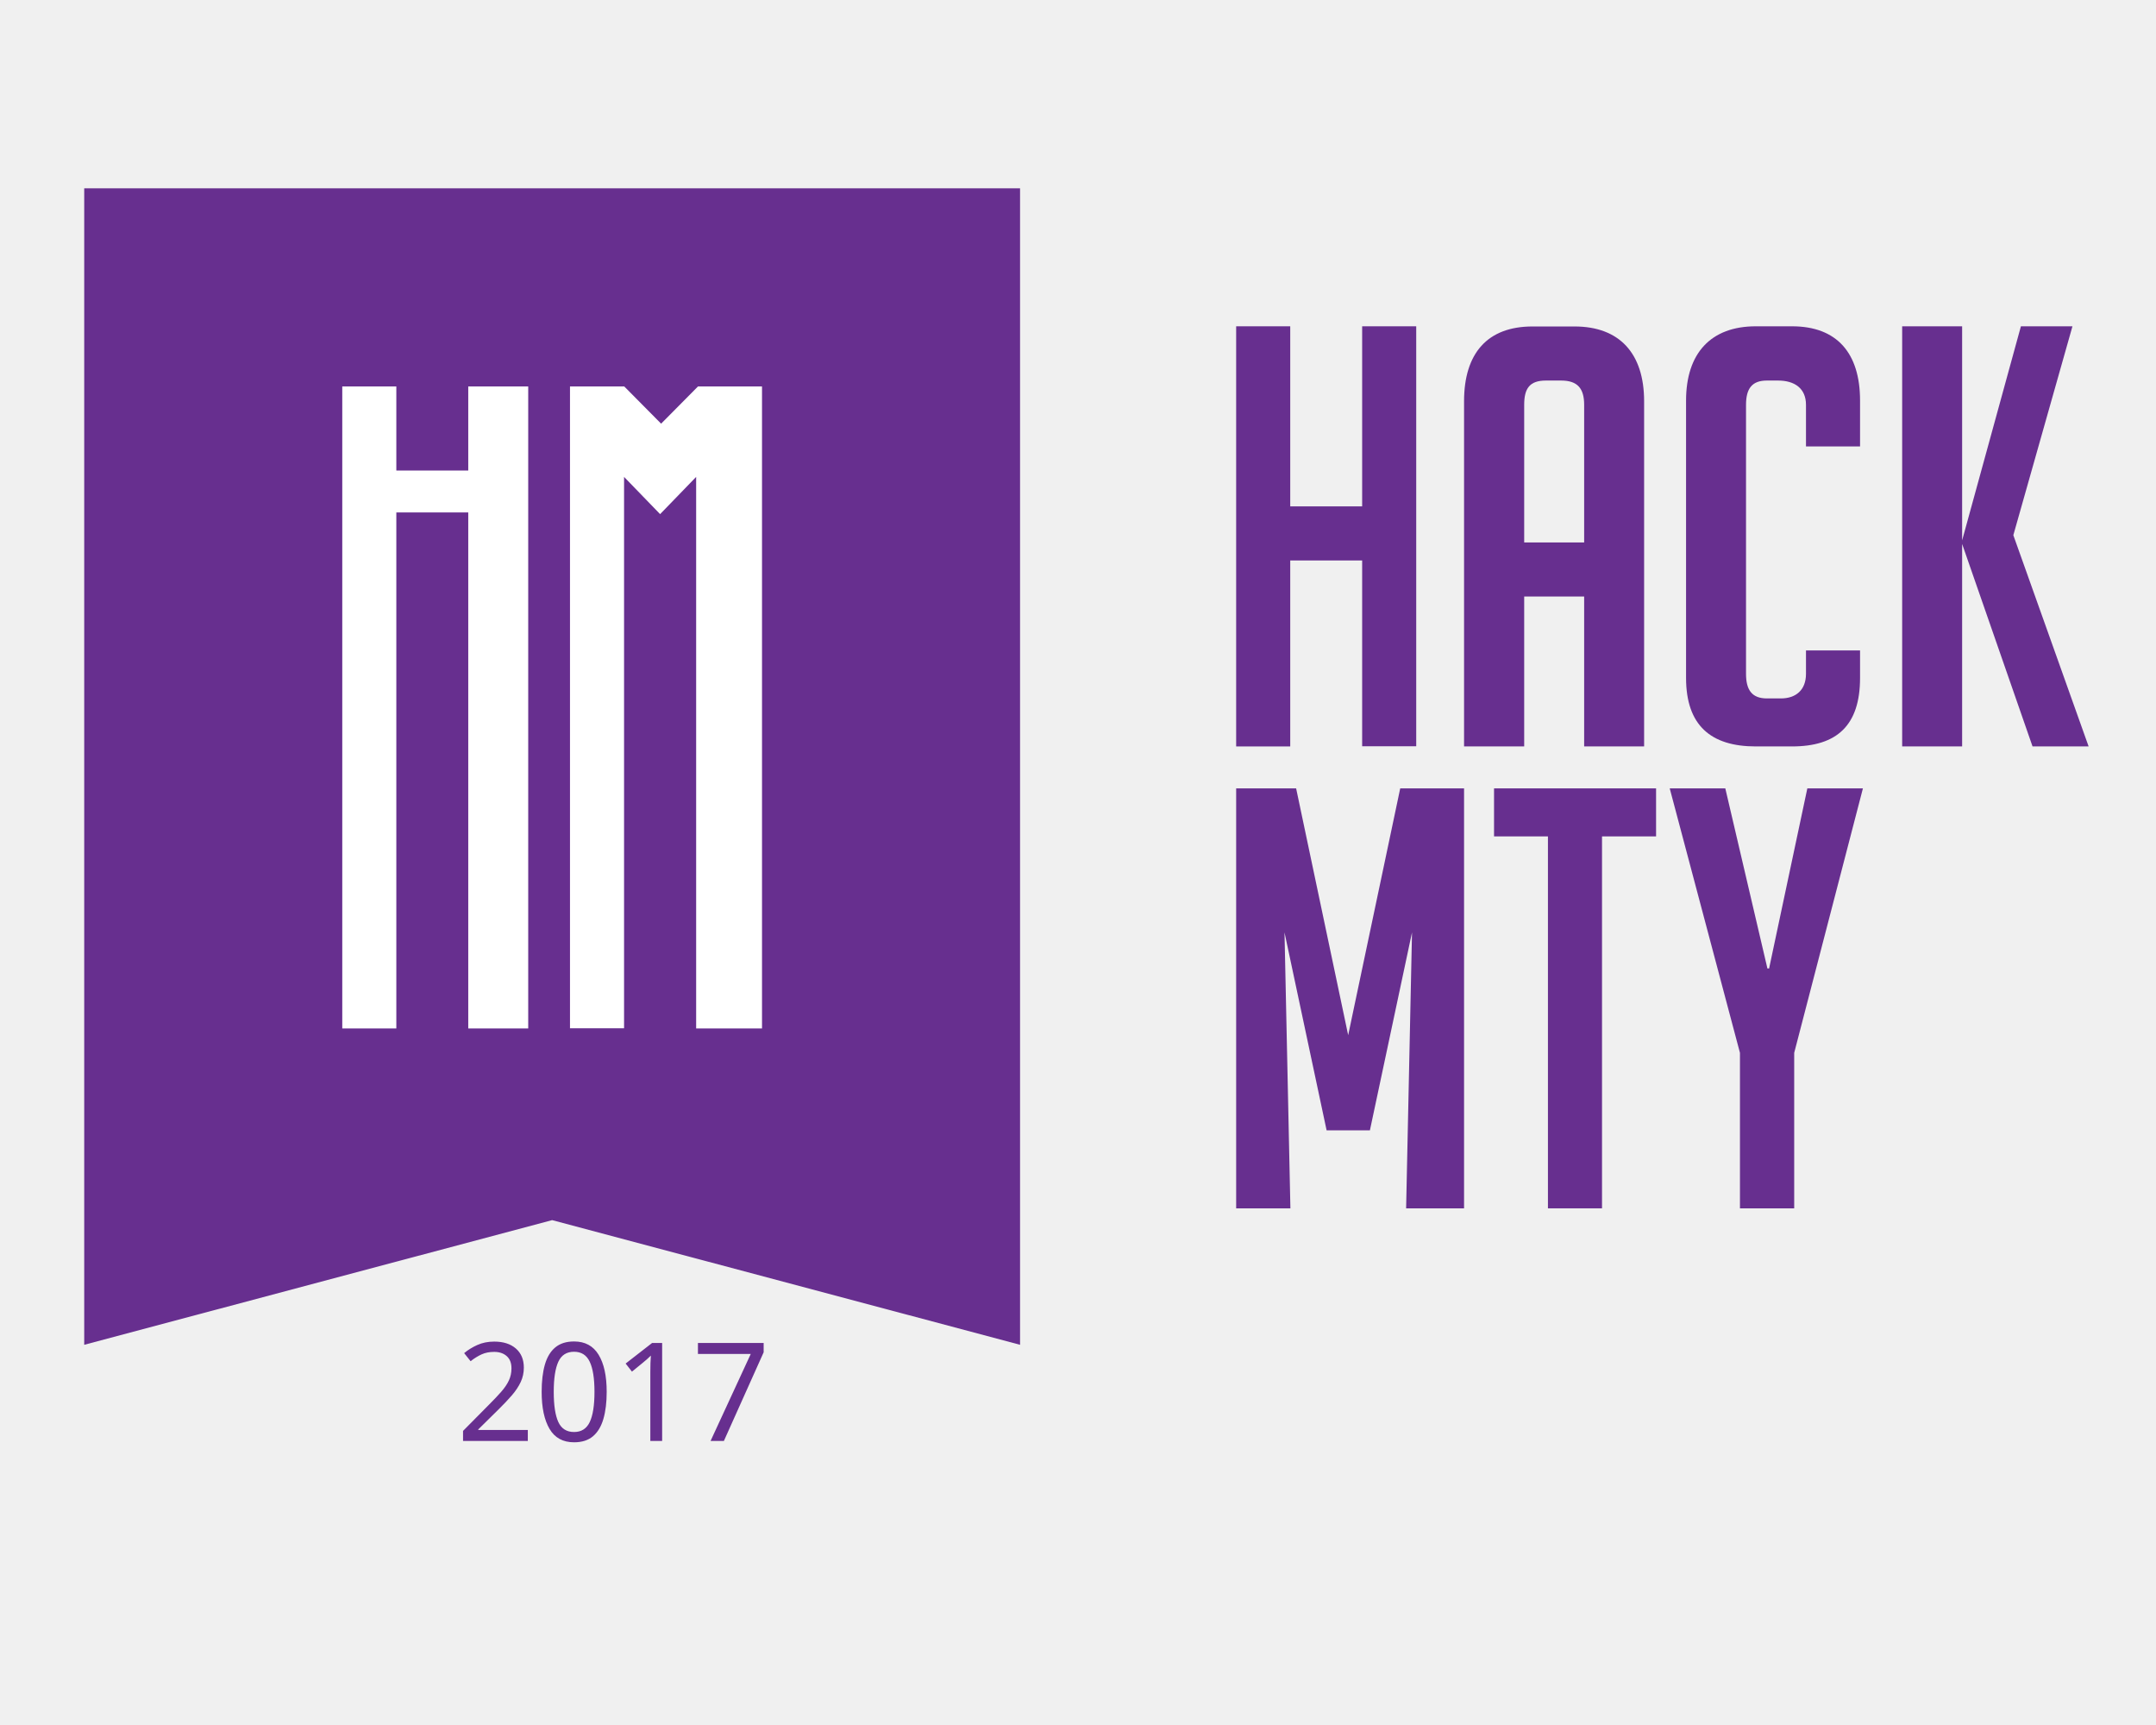
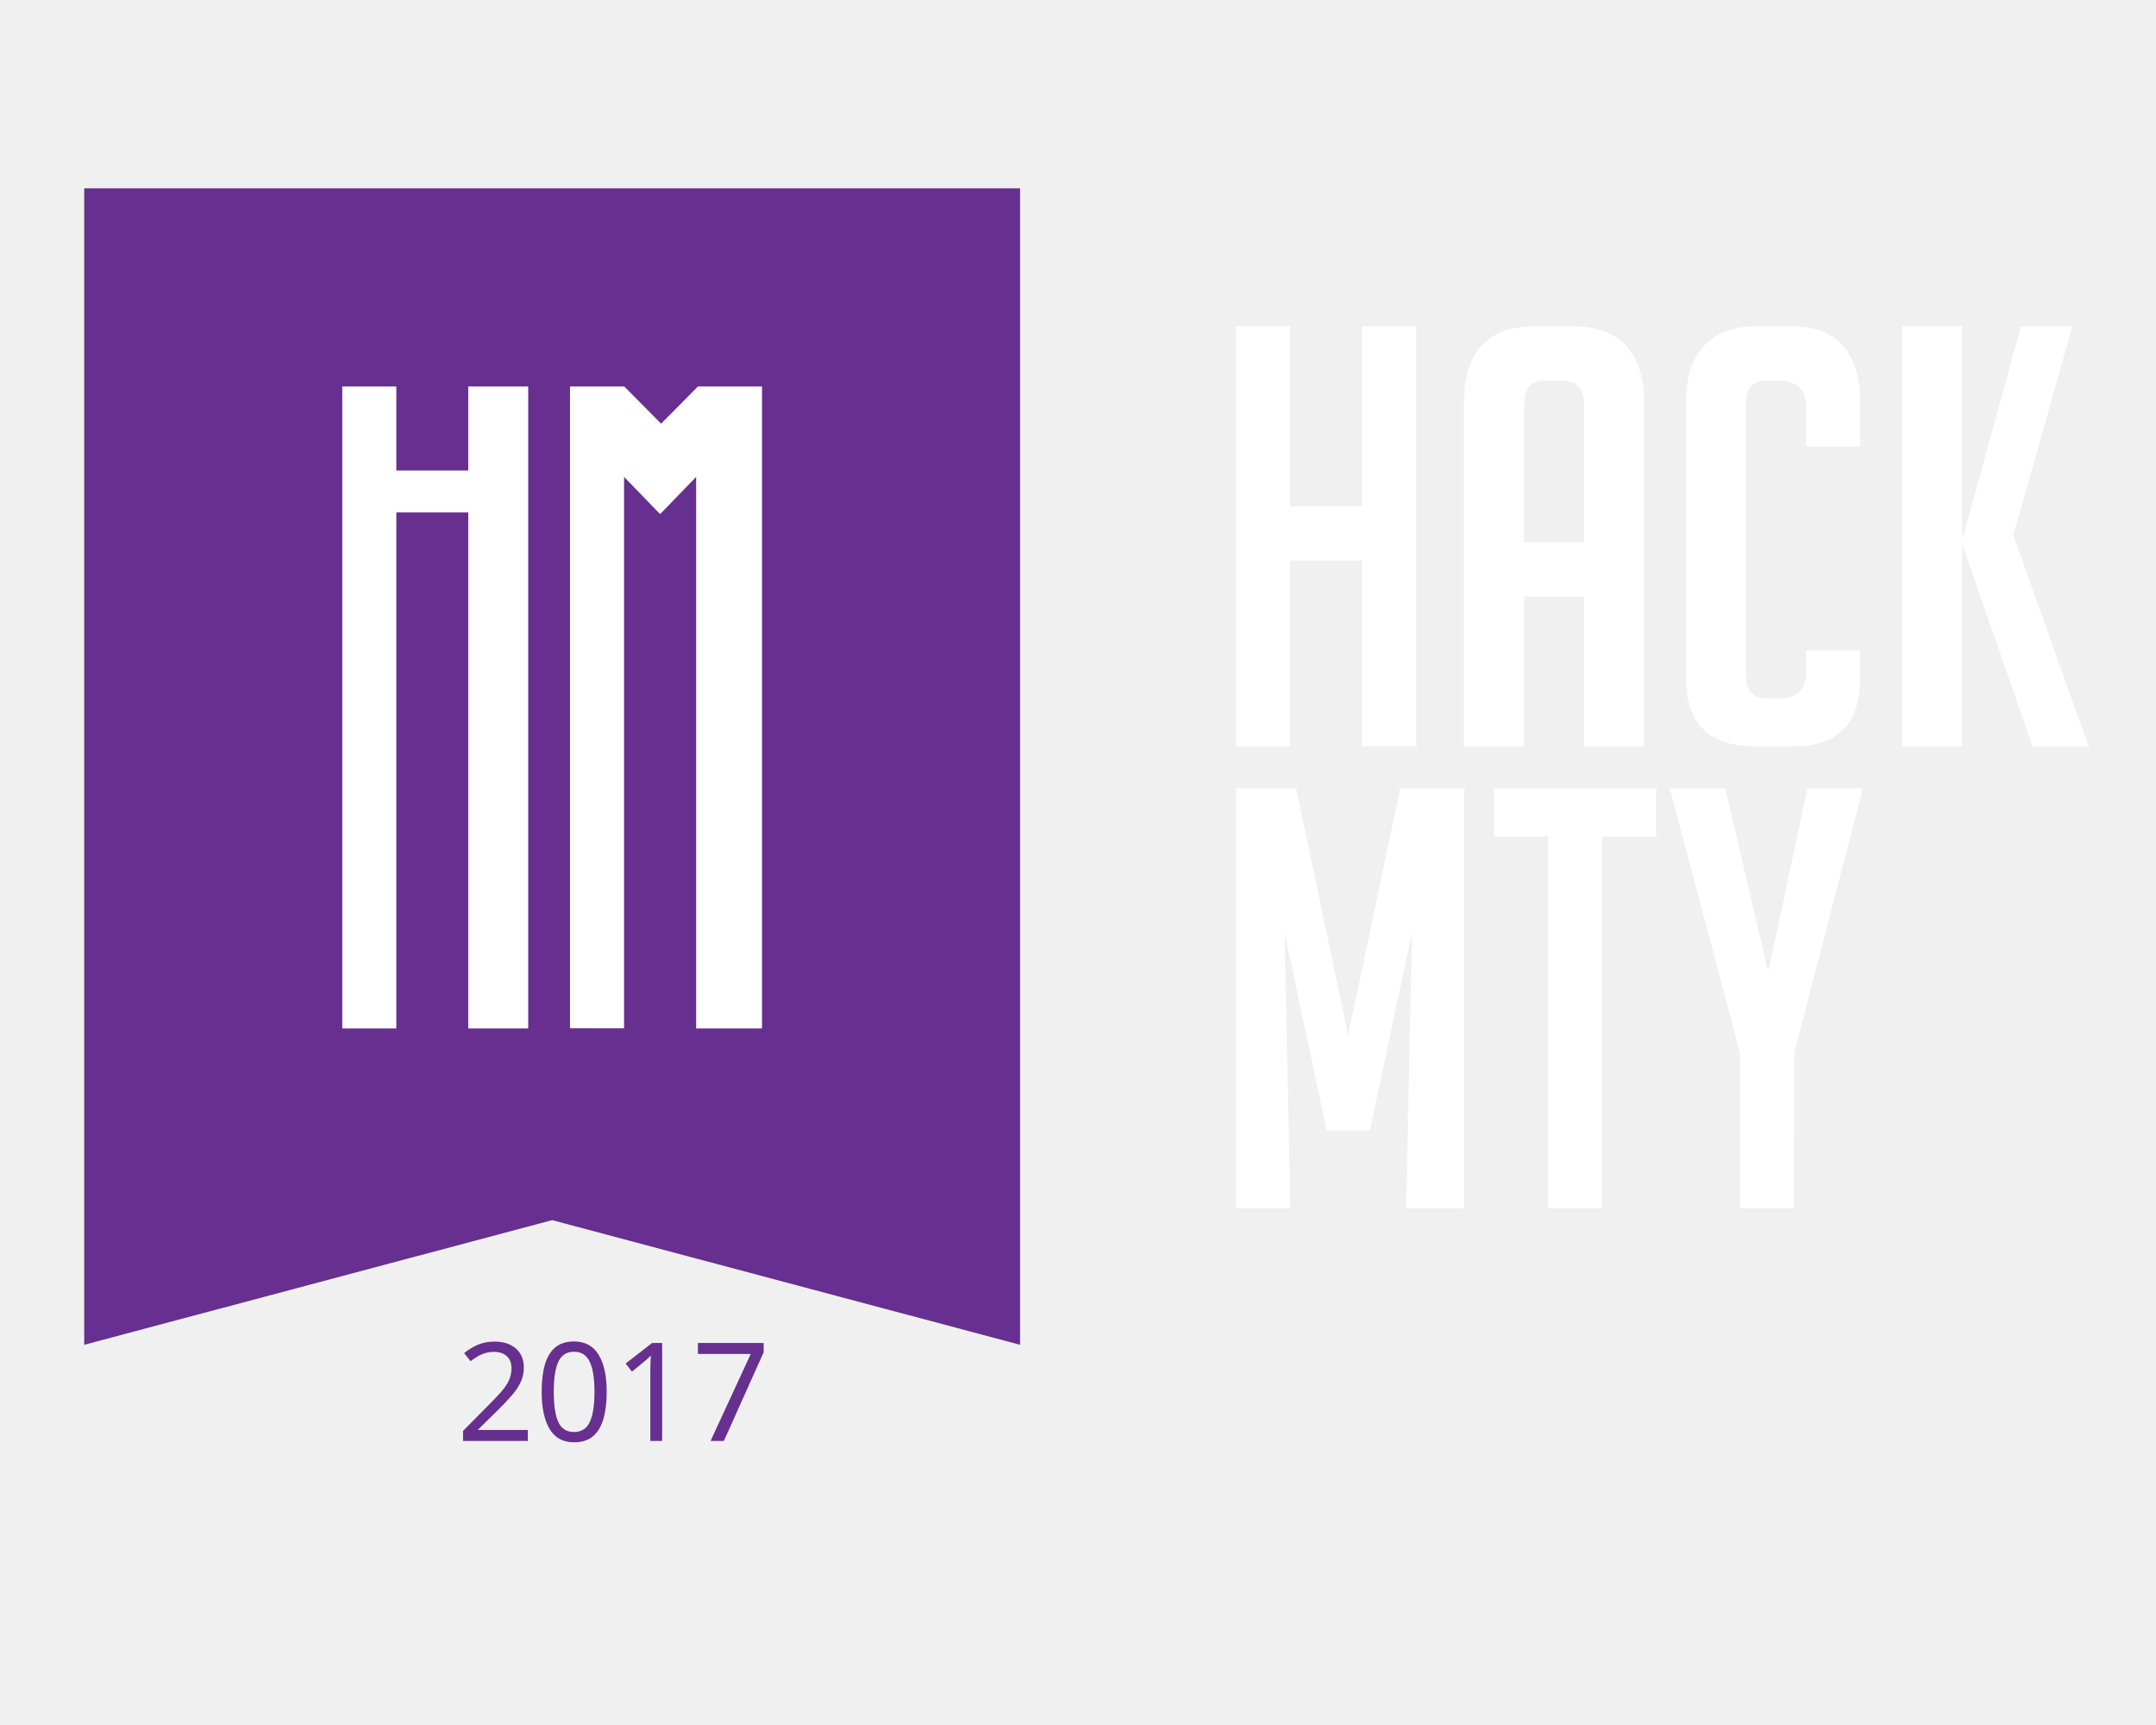
<svg xmlns="http://www.w3.org/2000/svg" version="1.1" id="Layer_1" x="0px" y="0px" viewBox="0 0 1280 1024" style="enable-background:new 0 0 1280 1024;" xml:space="preserve">
  <style type="text/css">
	.st0{fill:#FFFFFF;}
	.st1{fill:#672F8F;}
	.st2{fill:none;}
	.st3{font-family:'BebasNeue';}
	.st4{font-size:81.46px;}
</style>
  <rect x="170" y="194" class="st0" width="328" height="443" />
  <g>
    <g>
      <g>
-         <path class="st1" d="M808.7,443.1V332.7h-42.7v110.4h-32.1V193.7h32.1v106.9h42.7V193.7h32.1v249.3H808.7z" />
-         <path class="st1" d="M904.8,443.1h-35.6V238.2c0-28.5,13.9-44.4,40.6-44.4h25c26.6,0,41.3,15.9,41.3,44.4v204.9h-35.6v-89h-35.6     V443.1z M940.5,322v-81.7c0-9.7-3.9-14.4-13.7-14.4h-9c-9.7,0-12.9,4.7-12.9,14.4V322H940.5z" />
-         <path class="st1" d="M1104.3,386.1v16.3c0,28.2-13.7,40.7-40.4,40.7h-21.5c-26.6,0-41.4-12.4-41.4-40.7V237.8     c0-28.2,14.8-44.1,41.4-44.1h21.5c26.6,0,40.4,15.8,40.4,44.1V265h-32.1v-24.7c0-9.7-6.7-14.4-16.6-14.4h-6.6     c-8.8,0-12.4,4.7-12.4,14.4V400c0,9.7,3.6,14.6,12.4,14.6h8.3c8.8,0,14.9-4.9,14.9-14.6v-13.9H1104.3z" />
-         <path class="st1" d="M1164.9,443.1h-35.6V193.7h35.6V443.1z M1240,443.1h-33.3l-41.8-120.2v-2.1l34.9-127.1h30.6l-35.1,124     L1240,443.1z" />
+         <path class="st0" d="M808.7,443.1V332.7H766v110.4h-32.1V193.7H766v106.9h42.7V193.7h32.1V443h-32.1V443.1z" />
+         <path class="st0" d="M904.8,443.1h-35.6V238.2c0-28.5,13.9-44.4,40.6-44.4h25c26.6,0,41.3,15.9,41.3,44.4v204.9h-35.6v-89h-35.6     v89H904.8z M940.5,322v-81.7c0-9.7-3.9-14.4-13.7-14.4h-9c-9.7,0-12.9,4.7-12.9,14.4V322H940.5z" />
+         <path class="st0" d="M1104.3,386.1v16.3c0,28.2-13.7,40.7-40.4,40.7h-21.5c-26.6,0-41.4-12.4-41.4-40.7V237.8     c0-28.2,14.8-44.1,41.4-44.1h21.5c26.6,0,40.4,15.8,40.4,44.1V265h-32.1v-24.7c0-9.7-6.7-14.4-16.6-14.4h-6.6     c-8.8,0-12.4,4.7-12.4,14.4V400c0,9.7,3.6,14.6,12.4,14.6h8.3c8.8,0,14.9-4.9,14.9-14.6v-13.9H1104.3z" />
+         <path class="st0" d="M1164.9,443.1h-35.6V193.7h35.6V443.1z M1240,443.1h-33.3l-41.8-120.2v-2.1l34.9-127.1h30.6l-35.1,124     L1240,443.1z" />
      </g>
      <g>
-         <path class="st1" d="M800.4,614.5L831.3,468h37.9v249.3h-34.4l3.5-163.8l-25,117.5h-25.7l-25-117.5l3.5,163.8h-32.2V468h35.6     L800.4,614.5z" />
-         <path class="st1" d="M951.1,496.5v220.8h-32.1V496.5H887V468h96.2v28.5H951.1z" />
-         <path class="st1" d="M1065.1,717.3h-32.1V625l-41.7-157h33l25,106.9h1L1073,468h33l-40.8,157V717.3z" />
+         <path class="st0" d="M800.4,614.5L831.3,468h37.9v249.3h-34.4l3.5-163.8l-25,117.5h-25.7l-25-117.5l3.5,163.8h-32.2V468h35.6     L800.4,614.5z" />
+         <path class="st0" d="M951.1,496.5v220.8H919V496.5h-32V468h96.2v28.5H951.1z" />
+         <path class="st0" d="M1065.1,717.3H1033V625l-41.7-157h33l25,106.9h1L1073,468h33l-40.8,157L1065.1,717.3L1065.1,717.3z" />
      </g>
    </g>
    <g>
-       <path class="st1" d="M50,111.8v686.5l277.8-74l277.8,74V111.8H50z M313.6,610.5H278V304.2h-42.7v306.3h-32.1V229.4h32.1v49.9H278    v-49.9h35.6V610.5z M452.5,610.5h-39.2V283.1l-21.4,22.1l-21.4-22.1v327.3h-32.1V229.4h32.2l21.9,22.1l21.9-22.1h38V610.5z" />
+       <path class="st1" d="M50,111.8v686.5l277.8-74l277.8,74V111.8H50z M313.6,610.5H278V304.2h-42.7v306.3h-32.1V229.4h32.1v49.9H278    v-49.9h35.6V610.5z M452.5,610.5h-39.2V283.1l-21.4,22.1l-21.4-22.1v327.3h-32.1v-381h32.2l21.9,22.1l21.9-22.1h38v381.1H452.5z" />
    </g>
    <rect x="271" y="798.3" class="st2" width="334.6" height="109.4" />
    <text transform="matrix(1 0 0 1 270.9995 855.3691)" class="st1 st3 st4">2017</text>
  </g>
</svg>
